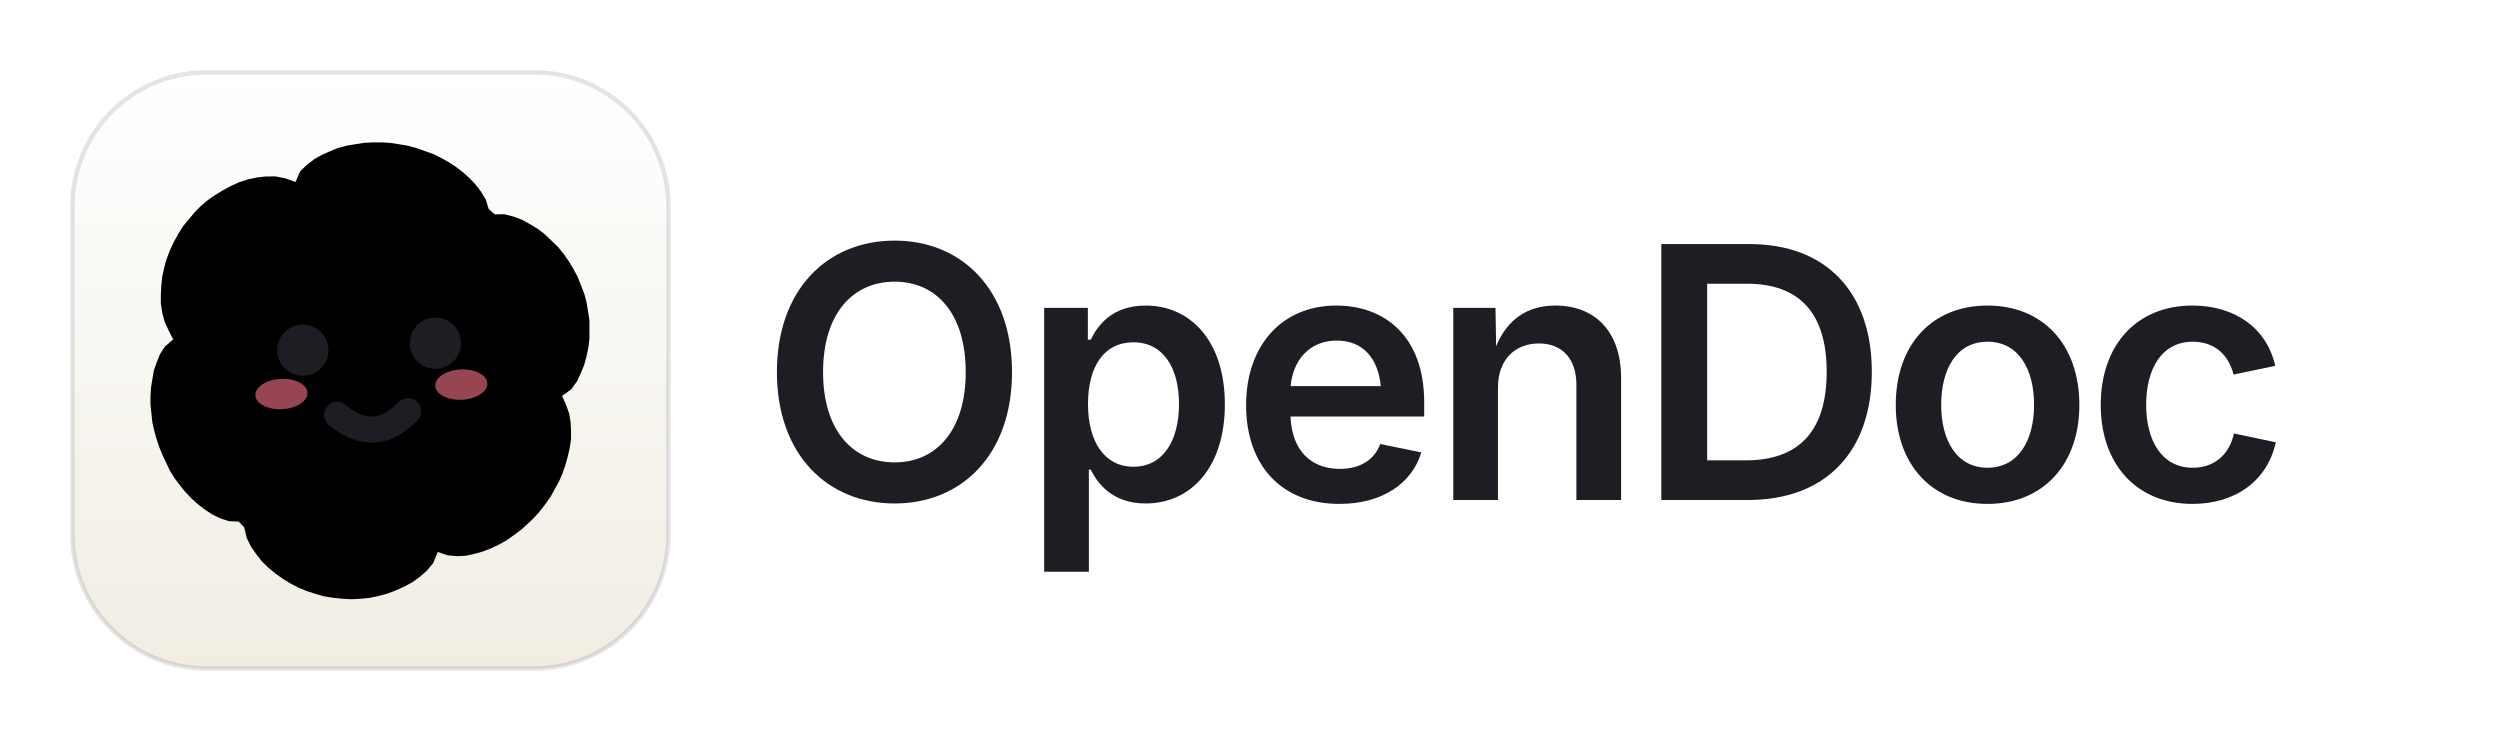
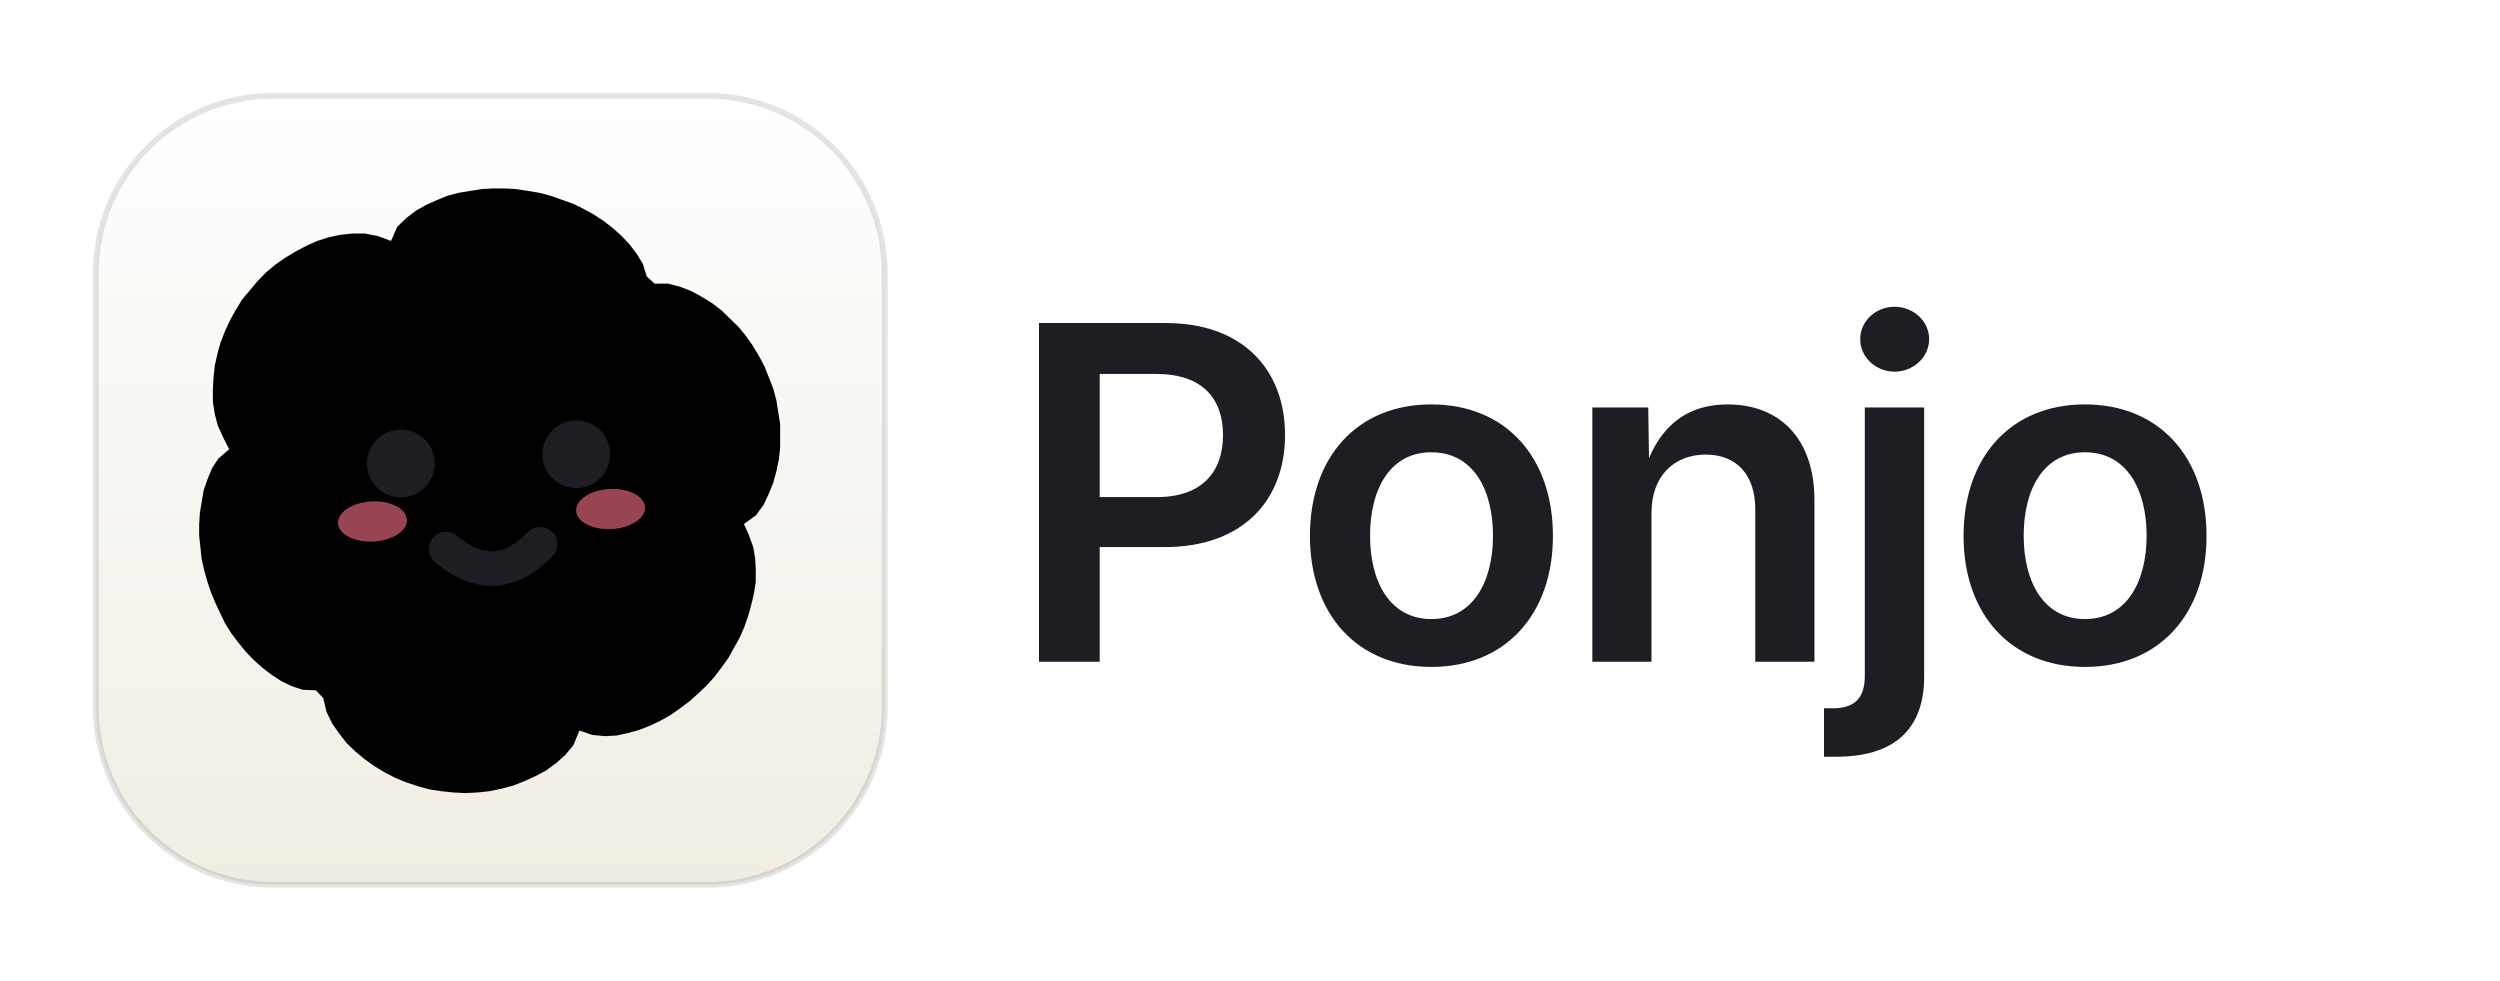
- <svg xmlns="http://www.w3.org/2000/svg" viewBox="0 0 270 80" width="270" height="80" role="img" aria-label="OpenDoc">
+ <svg xmlns="http://www.w3.org/2000/svg" viewBox="0 0 204 80" width="204" height="80" role="img" aria-label="Ponjo">
  <style>text{fill:#1f1d24;font:600 38px Inter,"Segoe UI",sans-serif;letter-spacing:-1px}@media(prefers-color-scheme:dark){text{fill:#f4f2ec}}</style>
-   <svg x="0" y="0" width="80" height="80" viewBox="0 0 100 100" role="img" aria-label="OpenDoc">
+   <svg x="0" y="0" width="80" height="80" viewBox="0 0 100 100" role="img" aria-label="Ponjo">
    <defs>
      <linearGradient id="od-tile" x1="0" y1="0" x2="0" y2="1">
        <stop offset="0" stop-color="#ffffff" />
        <stop offset="1" stop-color="#f1ede3" />
      </linearGradient>
    </defs>
    <rect x="9.77" y="9.77" width="80.47" height="80.47" rx="18.1" fill="url(#od-tile)" stroke="#1f1d24" stroke-opacity="0.12" stroke-width="0.6" />
    <g transform="translate(50 50) scale(0.64) translate(-50 -50)">
      <defs>
        <radialGradient id="od-face-1" cx="0.34" cy="0.28" r="0.9">
          <stop offset="0" stop-color="oklch(0.92 0.17 85)" />
          <stop offset="0.55" stop-color="oklch(0.84 0.17 85)" />
          <stop offset="1" stop-color="oklch(0.77 0.17 85)" />
        </radialGradient>
      </defs>
      <g transform="rotate(-3 50 50)">
        <path class="od-face-body" d="M95.7 49.4L95.1 51.2L94.3 52.9L93.4 54.6L92.1 56.2L90.1 57.5L90.8 59.3L91.4 61.3L91.6 63.1L91.6 65.0L91.5 66.8L91.1 68.7L90.6 70.4L90.0 72.2L89.3 73.9L88.5 75.5L87.5 77.1L86.5 78.7L85.3 80.2L84.1 81.6L82.8 82.9L81.4 84.1L79.9 85.3L78.4 86.3L76.8 87.3L75.2 88.1L73.5 88.8L71.7 89.4L69.9 89.8L68.1 90.1L66.2 90.1L64.2 89.8L62.2 89.0L61.1 91.3L59.7 92.8L58.2 94.0L56.5 95.1L54.8 95.9L53.0 96.6L51.2 97.2L49.3 97.6L47.4 97.9L45.5 98.0L43.5 98.0L41.6 97.8L39.7 97.5L37.8 97.1L36.0 96.5L34.2 95.8L32.5 95.0L30.8 94.0L29.2 92.9L27.7 91.7L26.3 90.4L25.0 89.0L23.9 87.4L22.9 85.8L22.1 83.9L21.7 81.7L20.6 80.4L18.5 80.2L16.7 79.5L15.1 78.6L13.6 77.5L12.2 76.3L10.9 75.0L9.7 73.6L8.6 72.1L7.6 70.6L6.7 69.0L6.0 67.3L5.3 65.6L4.7 63.9L4.2 62.1L3.8 60.3L3.5 58.5L3.4 56.6L3.3 54.8L3.4 53.0L3.6 51.2L4.0 49.4L4.4 47.6L5.1 45.9L5.9 44.2L7.0 42.7L8.8 41.3L8.0 39.5L7.2 37.5L6.8 35.6L6.6 33.6L6.7 31.7L6.9 29.8L7.2 27.9L7.7 26.1L8.3 24.3L9.1 22.5L10.0 20.8L11.0 19.2L12.1 17.6L13.4 16.2L14.7 14.8L16.1 13.5L17.7 12.3L19.3 11.3L21.0 10.4L22.7 9.6L24.5 8.9L26.4 8.4L28.3 8.1L30.2 8.0L32.2 8.1L34.2 8.6L36.3 9.5L37.4 7.3L38.9 6.0L40.5 4.9L42.1 4.1L43.9 3.4L45.6 2.8L47.5 2.4L49.3 2.2L51.2 2.0L53.0 2.0L54.9 2.1L56.7 2.3L58.6 2.7L60.4 3.1L62.2 3.7L63.9 4.4L65.6 5.1L67.2 6.0L68.8 7.0L70.3 8.1L71.7 9.3L73.0 10.6L74.2 12.0L75.3 13.6L76.2 15.3L76.7 17.3L77.9 18.5L80.0 18.6L81.9 19.2L83.7 20.0L85.3 21.0L86.9 22.1L88.3 23.3L89.6 24.7L90.9 26.1L92.0 27.6L93.0 29.2L93.9 30.9L94.7 32.6L95.3 34.4L95.9 36.2L96.3 38.1L96.5 40.0L96.7 41.9L96.6 43.8L96.5 45.7L96.2 47.5Z" fill="url(#od-face-1)" />
        <g class="od-face-look">
          <ellipse cx="31" cy="54" rx="5.5" ry="3.2" fill="hsl(350 95% 72% / 0.6)" />
          <ellipse cx="69" cy="54" rx="5.5" ry="3.2" fill="hsl(350 95% 72% / 0.6)" />
          <circle cx="36" cy="45" r="5.4" fill="#1f1d24" />
          <circle cx="64" cy="45" r="5.4" fill="#1f1d24" />
          <path d="M42.5 59Q50 66 57.5 59" fill="none" stroke="#1f1d24" stroke-width="5.5" stroke-linecap="round" stroke-linejoin="round" />
        </g>
      </g>
    </g>
  </svg>
-   <text x="82" y="54">OpenDoc</text>
+   <text x="82" y="54">Ponjo</text>
</svg>
